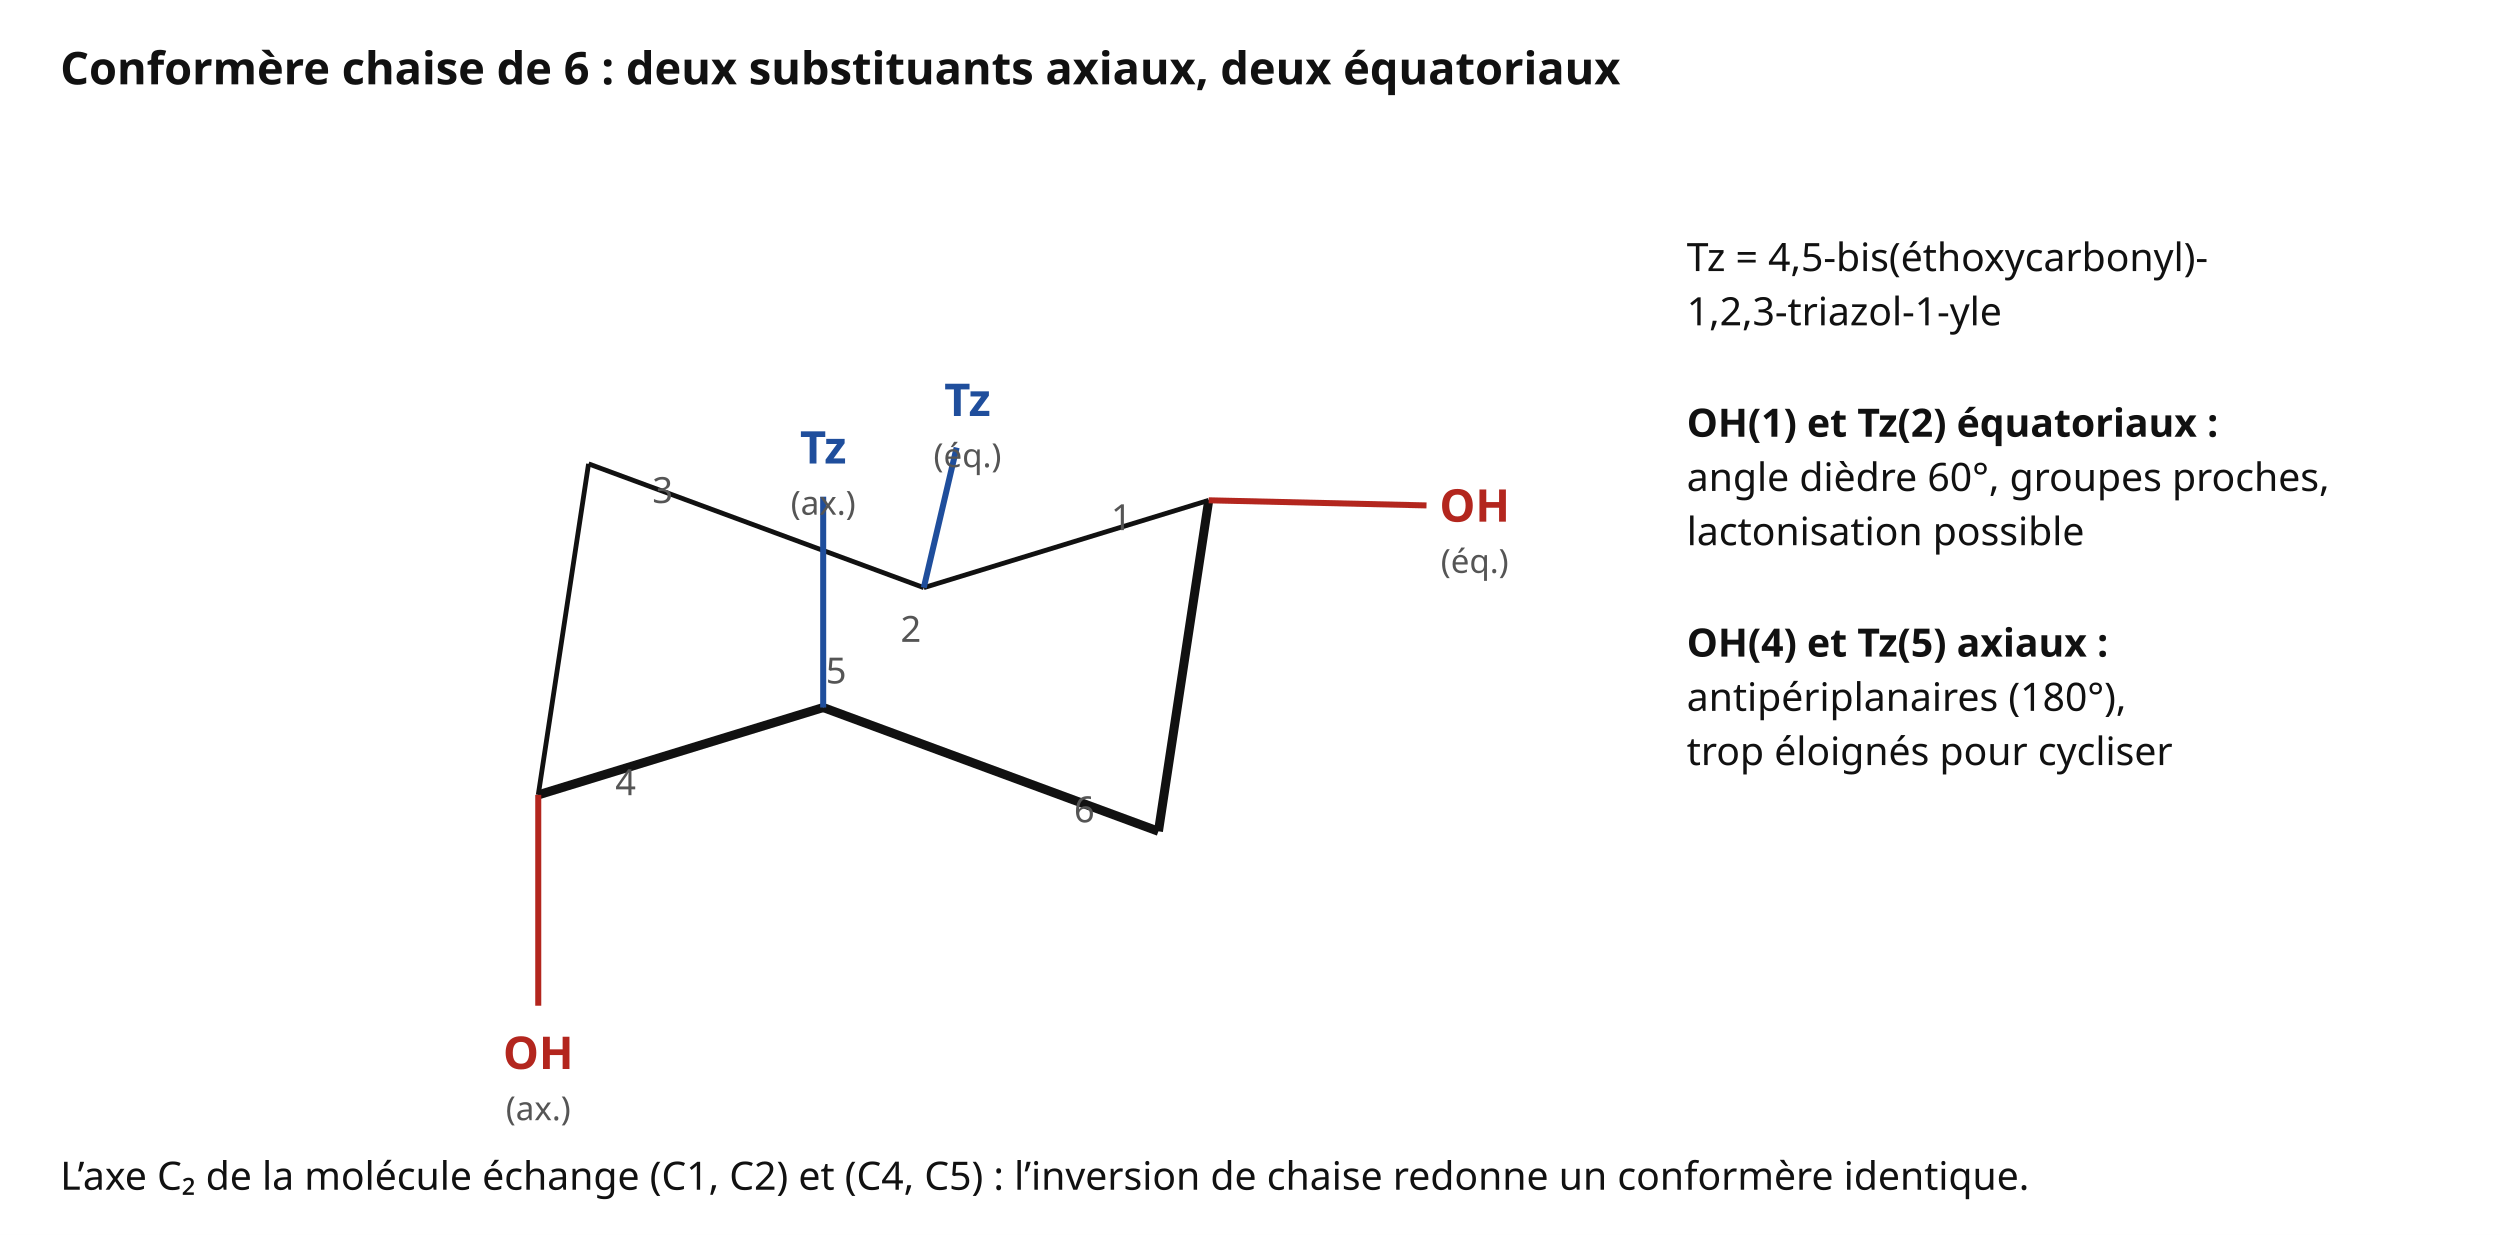
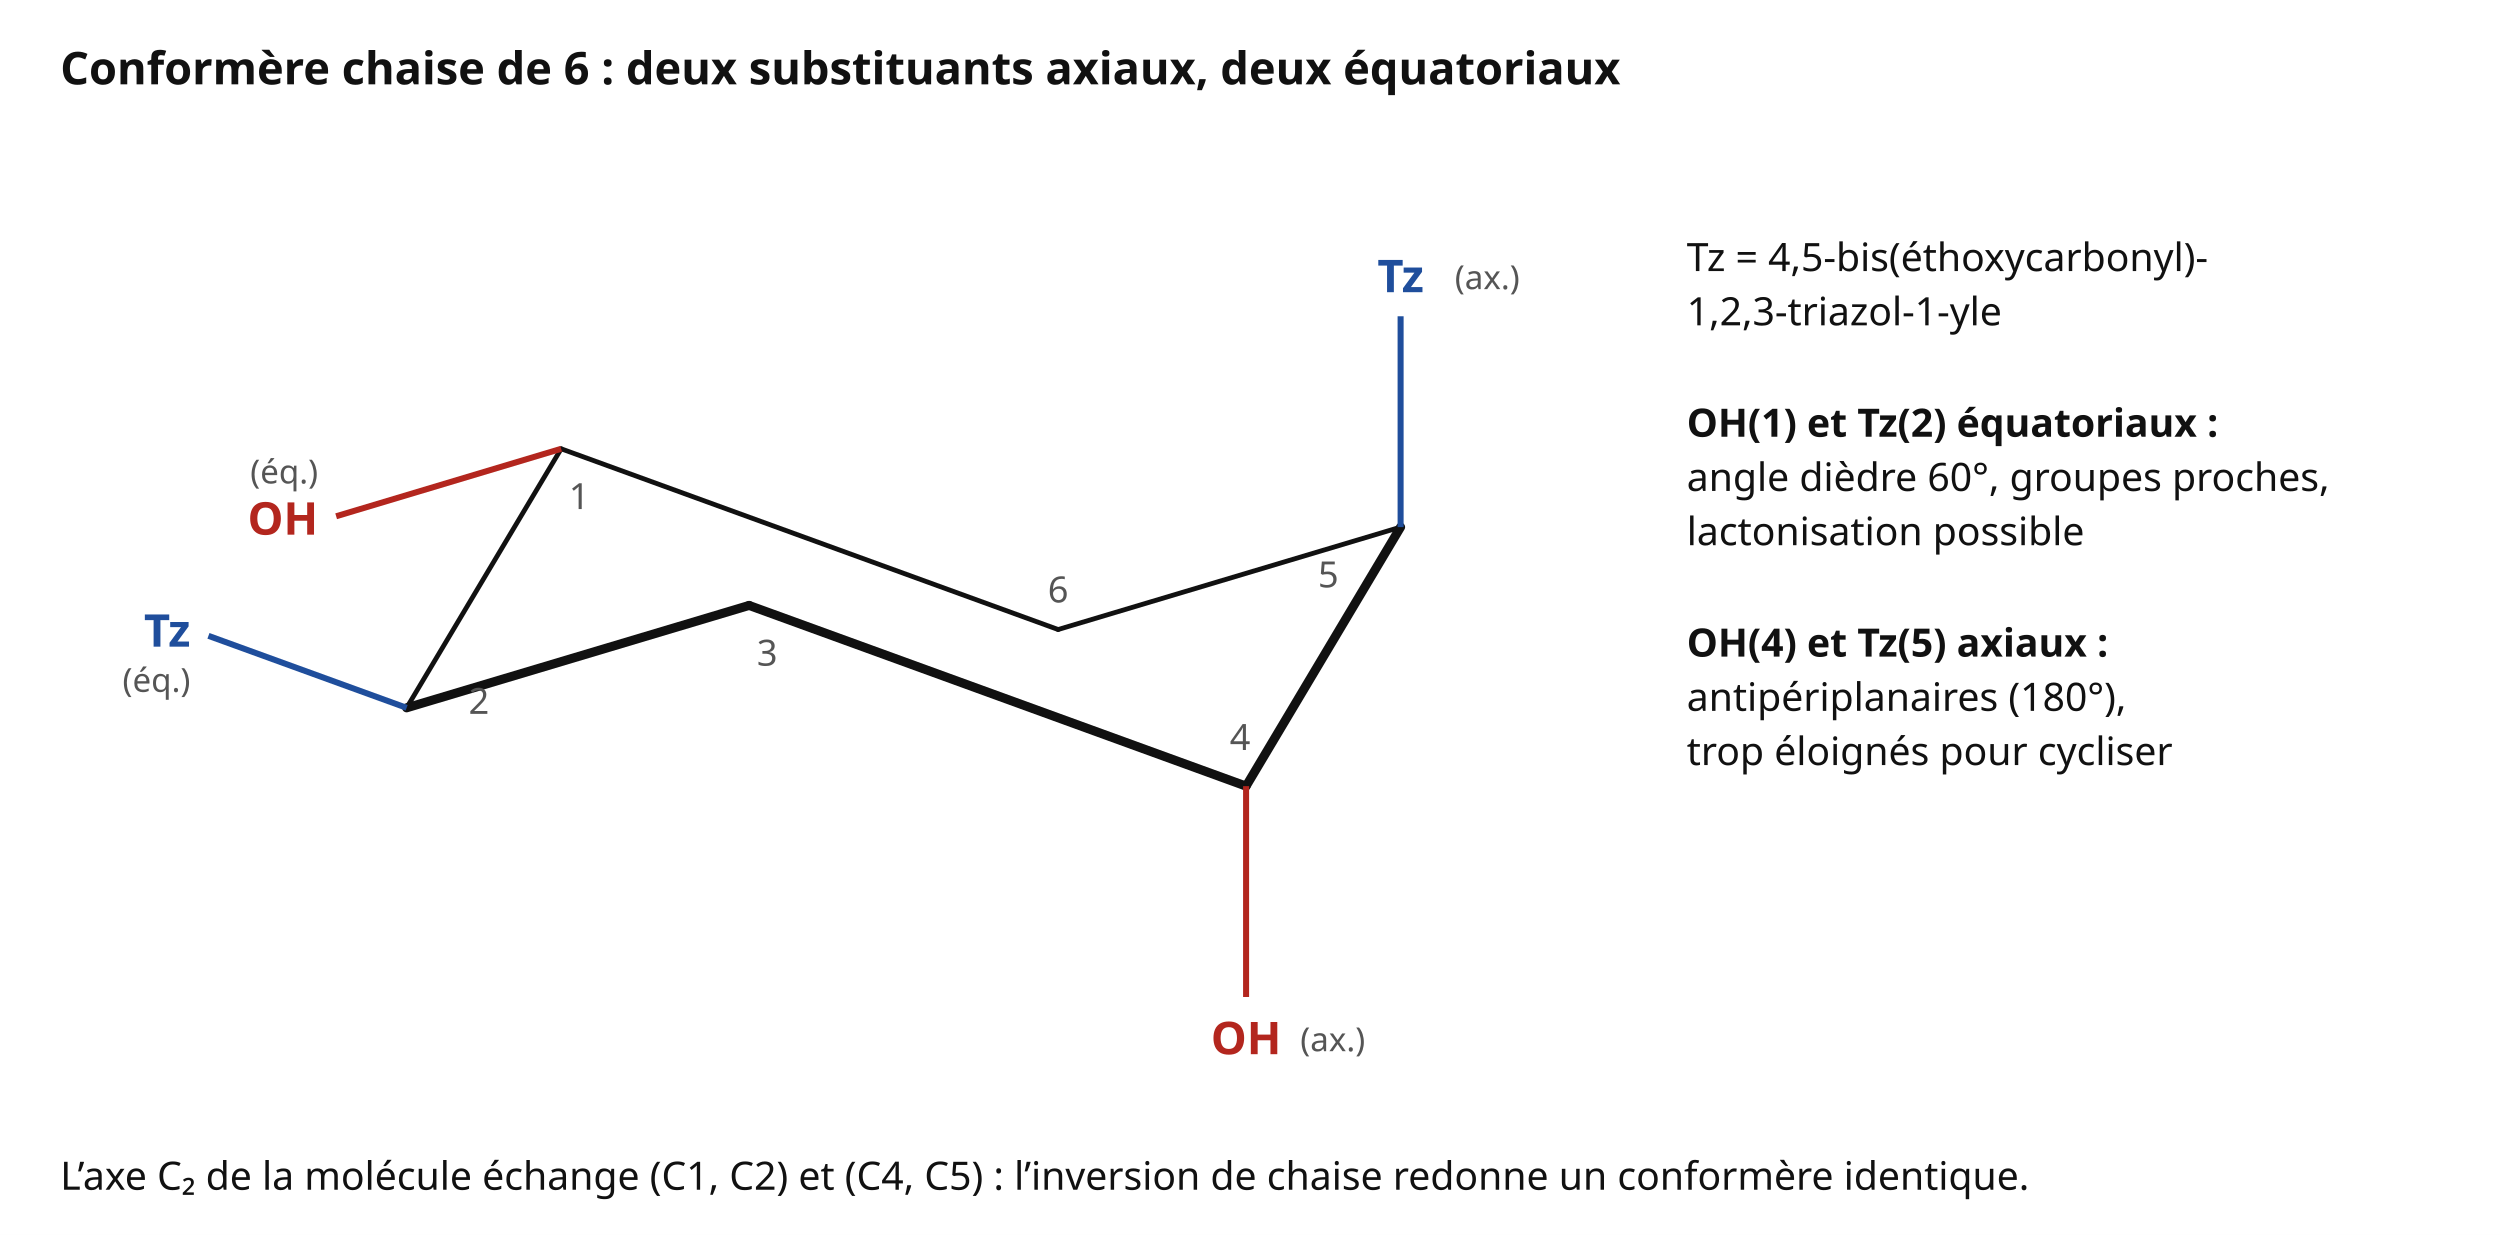
<svg xmlns="http://www.w3.org/2000/svg" viewBox="0 0 830 410" font-family="sans-serif" font-size="15">
  <rect x="0" y="0" width="830" height="410" fill="#ffffff" />
-   <defs>
-     <marker id="fl" markerWidth="9" markerHeight="8" refX="8" refY="4" orient="auto">
-       <path d="M0,0 L9,4 L0,8 z" fill="#b3261e" />
-     </marker>
-     <marker id="fn" markerWidth="9" markerHeight="8" refX="8" refY="4" orient="auto">
-       <path d="M0,0 L9,4 L0,8 z" fill="#111111" />
-     </marker>
-     <marker id="fb" markerWidth="9" markerHeight="8" refX="8" refY="4" orient="auto">
-       <path d="M0,0 L9,4 L0,8 z" fill="#1f4e9c" />
-     </marker>
-   </defs>
  <text x="20.0" y="28.0" text-anchor="start" fill="#111111" font-weight="bold">Conformère chaise de 6 : deux substituants axiaux, deux équatoriaux</text>
-   <line x1="401.3" y1="166.1" x2="306.7" y2="195.1" stroke="#111111" stroke-width="1.6" />
-   <line x1="306.7" y1="195.1" x2="195.4" y2="154.0" stroke="#111111" stroke-width="1.6" />
-   <line x1="195.4" y1="154.0" x2="178.7" y2="263.9" stroke="#111111" stroke-width="1.6" />
-   <line x1="178.7" y1="263.9" x2="273.3" y2="234.9" stroke="#111111" stroke-width="3" />
-   <line x1="273.3" y1="234.9" x2="384.6" y2="276.0" stroke="#111111" stroke-width="3" />
-   <line x1="384.6" y1="276.0" x2="401.3" y2="166.1" stroke="#111111" stroke-width="3" />
-   <line x1="401.3" y1="166.1" x2="473.6" y2="167.8" stroke="#b3261e" stroke-width="2" />
-   <text x="489.6" y="173.2" text-anchor="middle" fill="#b3261e" font-weight="bold">OH</text>
-   <text x="489.6" y="190.2" text-anchor="middle" fill="#555555" font-size="11">(éq.)</text>
-   <line x1="306.7" y1="195.1" x2="317.6" y2="148.6" stroke="#1f4e9c" stroke-width="2" />
-   <text x="321.2" y="138.1" text-anchor="middle" fill="#1f4e9c" font-weight="bold">Tz</text>
-   <text x="321.2" y="155.1" text-anchor="middle" fill="#555555" font-size="11">(éq.)</text>
-   <line x1="178.7" y1="263.9" x2="178.7" y2="333.9" stroke="#b3261e" stroke-width="2" />
-   <text x="178.7" y="354.9" text-anchor="middle" fill="#b3261e" font-weight="bold">OH</text>
-   <text x="178.7" y="371.9" text-anchor="middle" fill="#555555" font-size="11">(ax.)</text>
-   <line x1="273.3" y1="234.9" x2="273.3" y2="164.9" stroke="#1f4e9c" stroke-width="2" />
-   <text x="273.3" y="153.9" text-anchor="middle" fill="#1f4e9c" font-weight="bold">Tz</text>
-   <text x="273.3" y="170.9" text-anchor="middle" fill="#555555" font-size="11">(ax.)</text>
-   <text x="372.3" y="176.0" text-anchor="middle" fill="#555555" font-size="12">1</text>
-   <text x="302.4" y="213.1" text-anchor="middle" fill="#555555" font-size="12">2</text>
-   <text x="220.0" y="167.0" text-anchor="middle" fill="#555555" font-size="12">3</text>
-   <text x="207.7" y="264.0" text-anchor="middle" fill="#555555" font-size="12">4</text>
-   <text x="277.6" y="226.9" text-anchor="middle" fill="#555555" font-size="12">5</text>
-   <text x="360.0" y="273.0" text-anchor="middle" fill="#555555" font-size="12">6</text>
+   <line x1="465.0" y1="175.0" x2="413.7" y2="261.0" stroke="#111111" stroke-width="3" stroke-linecap="round" />
+   <line x1="413.7" y1="261.0" x2="248.7" y2="201.0" stroke="#111111" stroke-width="3" stroke-linecap="round" />
+   <line x1="248.7" y1="201.0" x2="135.0" y2="235.0" stroke="#111111" stroke-width="3" stroke-linecap="round" />
+   <line x1="135.0" y1="235.0" x2="186.3" y2="149.0" stroke="#111111" stroke-width="1.6" stroke-linecap="round" />
+   <line x1="186.3" y1="149.0" x2="351.3" y2="209.0" stroke="#111111" stroke-width="1.6" stroke-linecap="round" />
+   <line x1="351.3" y1="209.0" x2="465.0" y2="175.0" stroke="#111111" stroke-width="1.6" stroke-linecap="round" />
+   <line x1="186.3" y1="149.0" x2="111.6" y2="171.4" stroke="#b3261e" stroke-width="2" />
+   <text x="105.6" y="177.5" text-anchor="end" fill="#b3261e" font-weight="bold">OH</text>
+   <text x="105.6" y="160.5" text-anchor="end" fill="#555555" font-size="11">(éq.)</text>
+   <line x1="135.0" y1="235.0" x2="69.2" y2="211.1" stroke="#1f4e9c" stroke-width="2" />
+   <text x="63.2" y="214.7" text-anchor="end" fill="#1f4e9c" font-weight="bold">Tz</text>
+   <text x="63.2" y="229.7" text-anchor="end" fill="#555555" font-size="11">(éq.)</text>
+   <line x1="413.7" y1="261.0" x2="413.7" y2="331.0" stroke="#b3261e" stroke-width="2" />
+   <text x="413.7" y="350.0" text-anchor="middle" fill="#b3261e" font-weight="bold">OH</text>
+   <text x="431.7" y="349.0" text-anchor="start" fill="#555555" font-size="11">(ax.)</text>
+   <line x1="465.0" y1="175.0" x2="465.0" y2="105.0" stroke="#1f4e9c" stroke-width="2" />
+   <text x="465.0" y="97.0" text-anchor="middle" fill="#1f4e9c" font-weight="bold">Tz</text>
+   <text x="483.0" y="96.0" text-anchor="start" fill="#555555" font-size="11">(ax.)</text>
+   <text x="441.0" y="195.0" text-anchor="middle" fill="#555555" font-size="12">5</text>
+   <text x="411.7" y="249.0" text-anchor="middle" fill="#555555" font-size="12">4</text>
+   <text x="254.7" y="221.0" text-anchor="middle" fill="#555555" font-size="12">3</text>
+   <text x="159.0" y="237.0" text-anchor="middle" fill="#555555" font-size="12">2</text>
+   <text x="192.3" y="169.0" text-anchor="middle" fill="#555555" font-size="12">1</text>
+   <text x="351.3" y="200.0" text-anchor="middle" fill="#555555" font-size="12">6</text>
  <text x="560.0" y="90.0" text-anchor="start" fill="#111111" font-size="13">Tz = 4,5-bis(éthoxycarbonyl)-</text>
  <text x="560.0" y="108.0" text-anchor="start" fill="#111111" font-size="13">1,2,3-triazol-1-yle</text>
  <text x="560.0" y="145.0" text-anchor="start" fill="#111111" font-size="13" font-weight="bold">OH(1) et Tz(2) équatoriaux :</text>
  <text x="560.0" y="163.0" text-anchor="start" fill="#111111" font-size="13">angle dièdre 60°, groupes proches,</text>
  <text x="560.0" y="181.0" text-anchor="start" fill="#111111" font-size="13">lactonisation possible</text>
  <text x="560.0" y="218.0" text-anchor="start" fill="#111111" font-size="13" font-weight="bold">OH(4) et Tz(5) axiaux :</text>
  <text x="560.0" y="236.0" text-anchor="start" fill="#111111" font-size="13">antipériplanaires (180°),</text>
  <text x="560.0" y="254.0" text-anchor="start" fill="#111111" font-size="13">trop éloignés pour cycliser</text>
  <text x="20.0" y="395.0" text-anchor="start" fill="#111111" font-size="13">L’axe C₂ de la molécule échange (C1, C2) et (C4, C5) : l’inversion de chaise redonne un conformère identique.</text>
</svg>
